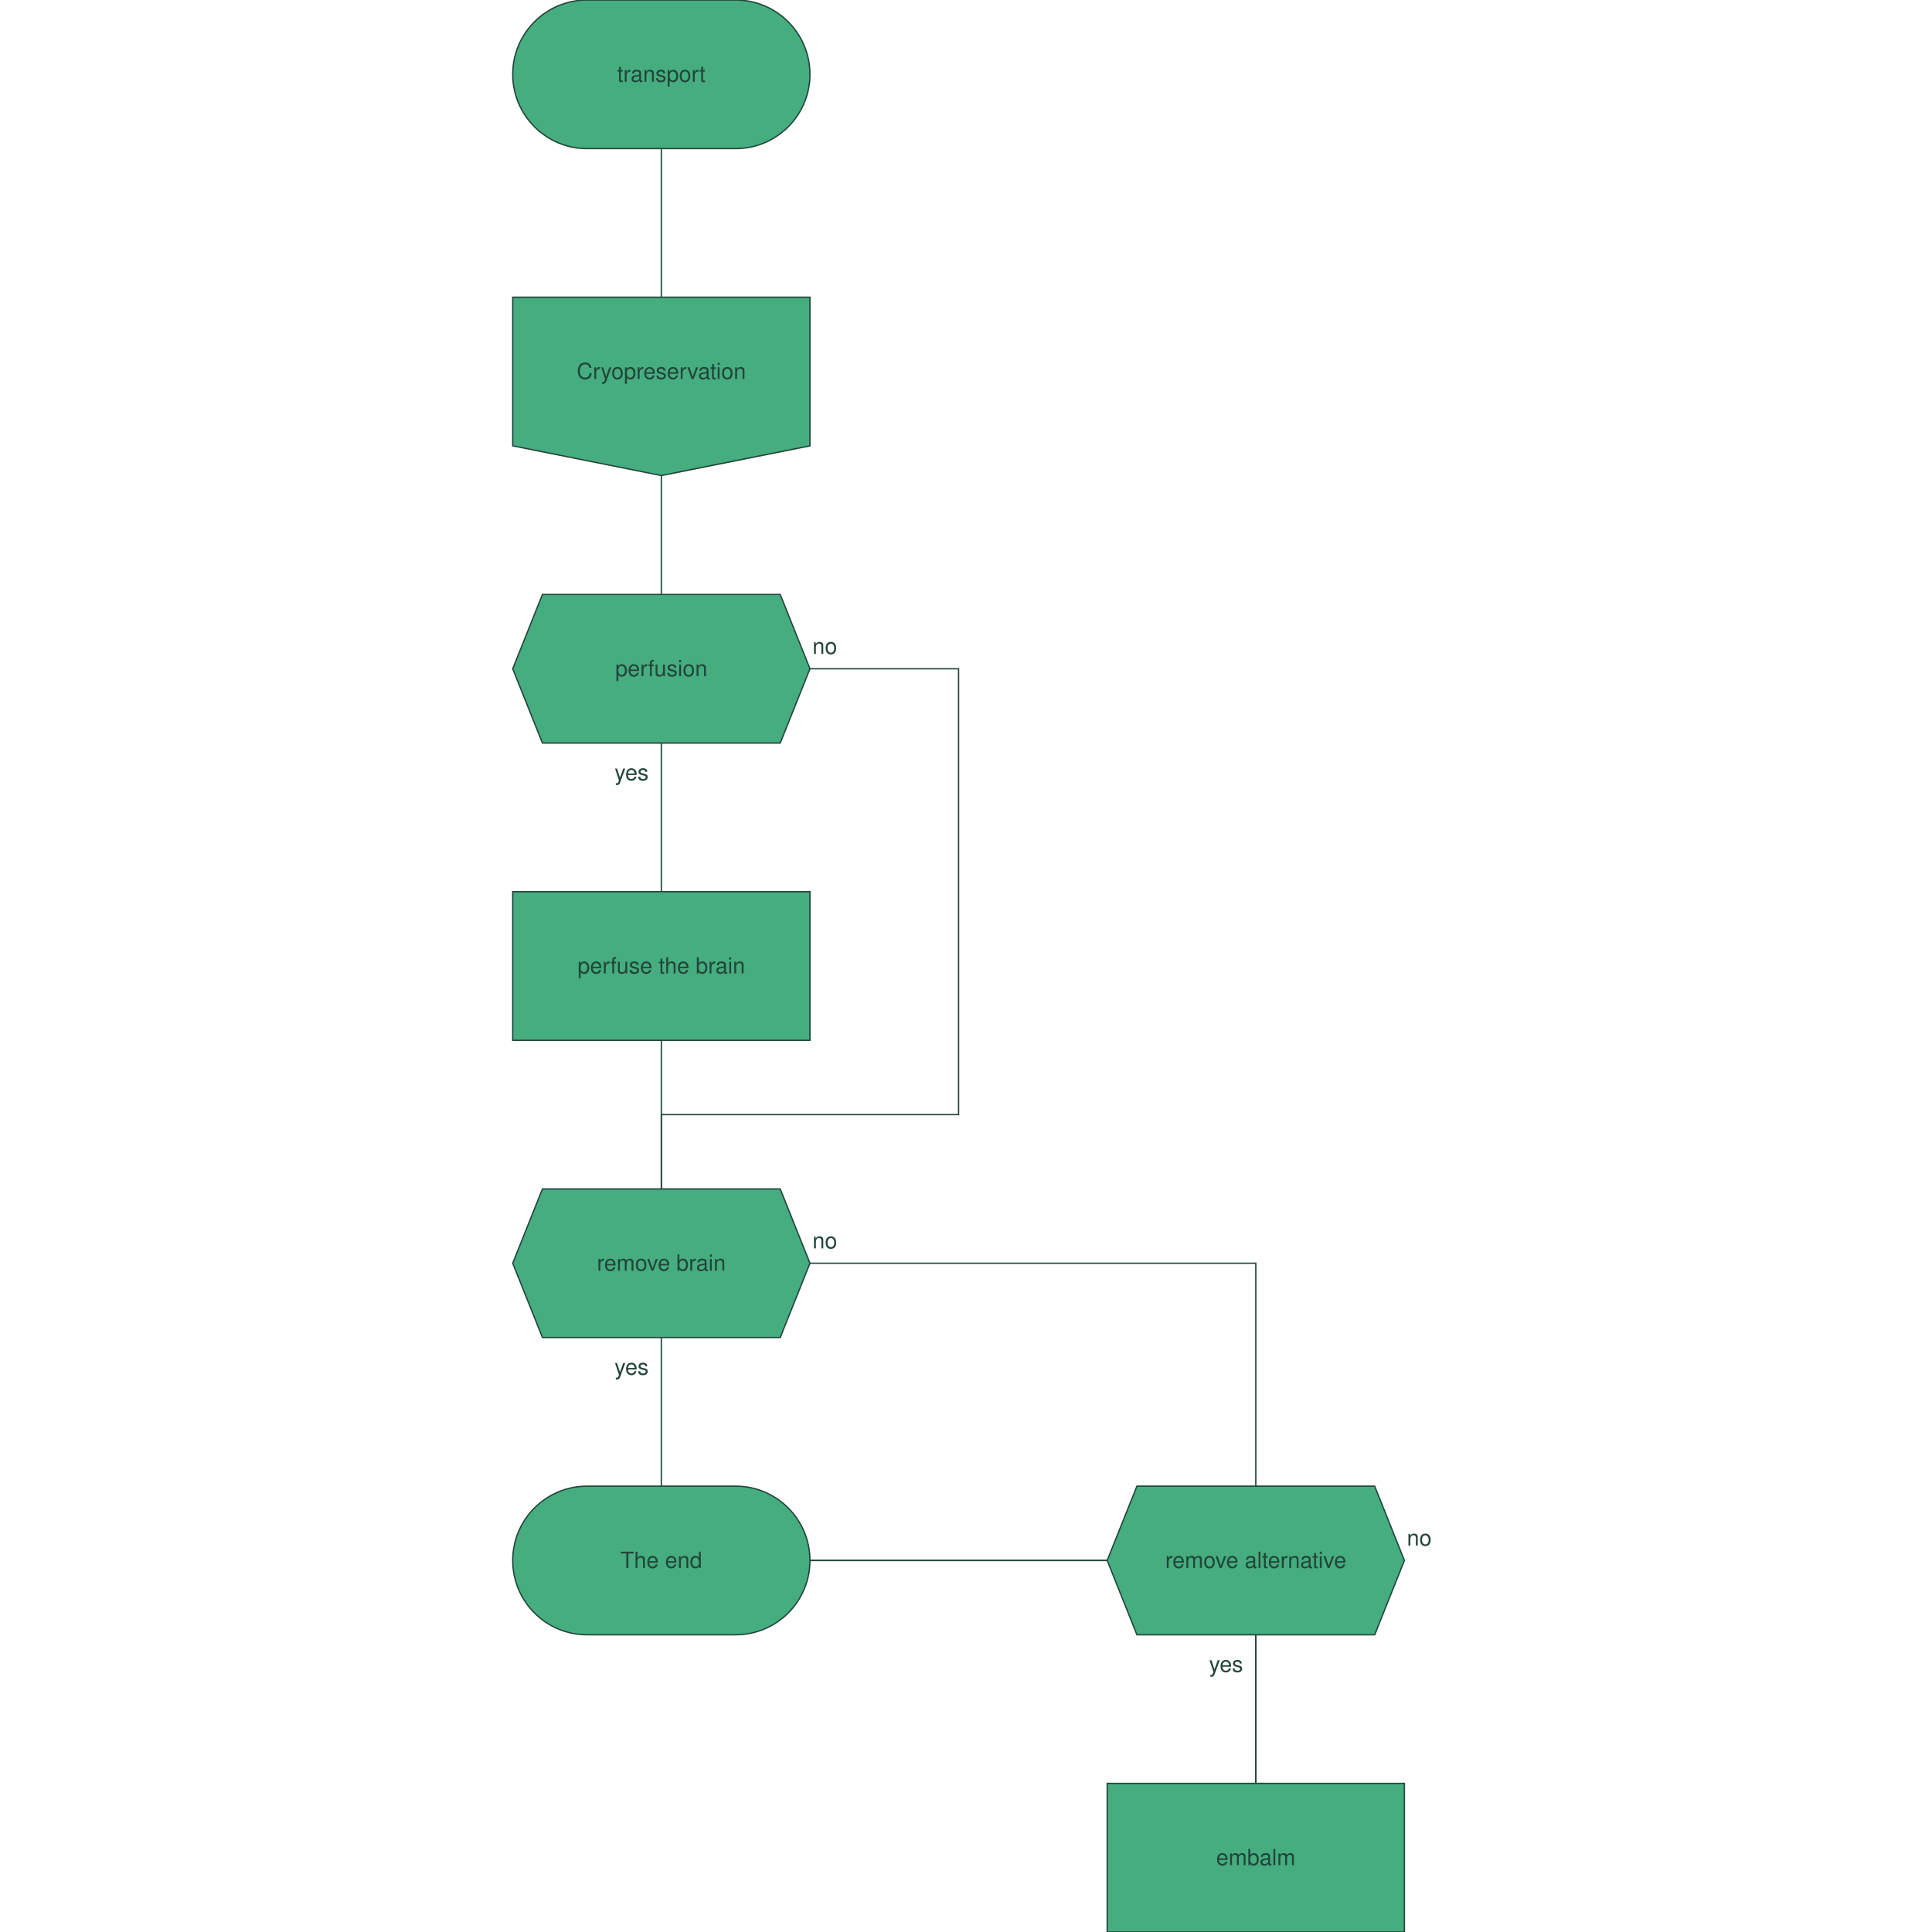
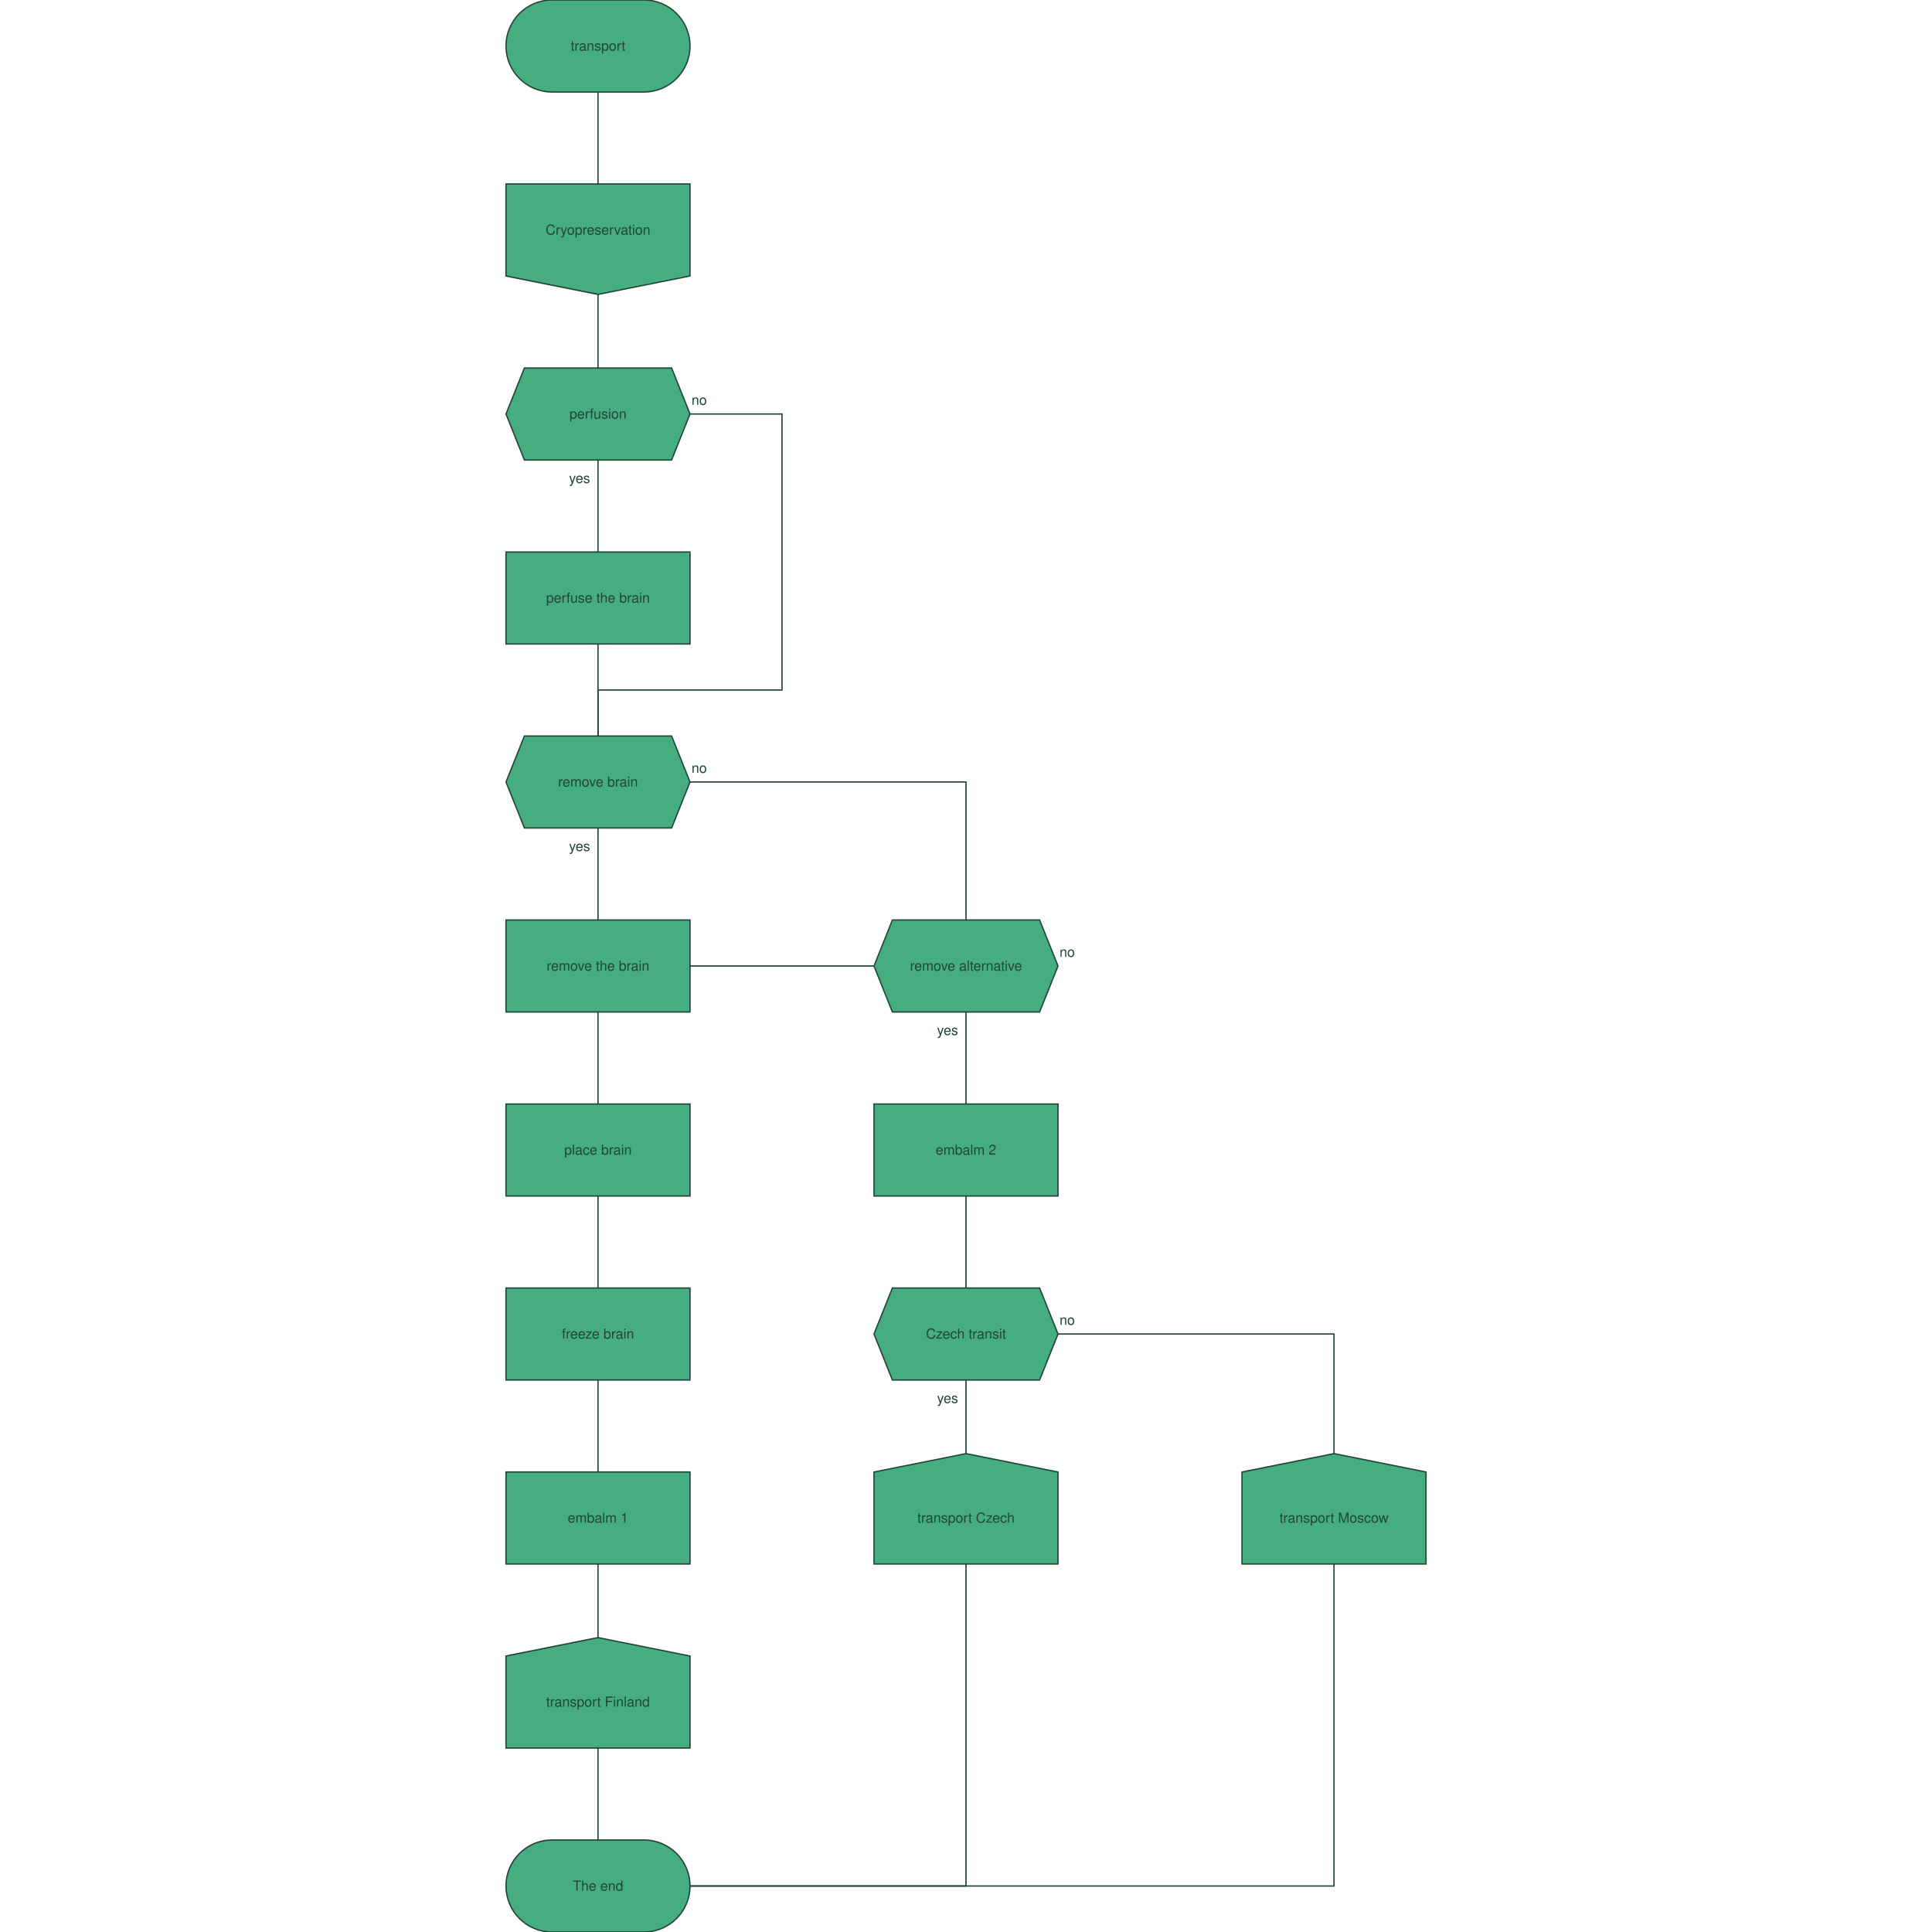
<svg xmlns="http://www.w3.org/2000/svg" font-size="1" viewBox="0.0 0.0 1000.0 1000.0" stroke="rgb(0,0,0)" width="1000" stroke-opacity="1" height="1000" version="1.1">
  <defs />
-   <g stroke-linejoin="miter" fill-opacity="0.0" fill="rgb(0,0,0)" stroke="rgb(34,69,57)" stroke-linecap="butt" stroke-miterlimit="10.0" stroke-opacity="1.0" stroke-width="0.685">
-     <path d="M 650,961.538 v -153.846 h -307.692 " />
+   <g stroke-linejoin="miter" fill-opacity="0.0" fill="rgb(0,0,0)" stroke="rgb(34,69,57)" stroke-linecap="butt" stroke-miterlimit="10.0" stroke-opacity="1.0" stroke-width="0.69">
+     <path d="M 690.476,785.714 v 190.476 h -380.952 " />
  </g>
-   <g stroke-linejoin="miter" fill-opacity="0.0" fill="rgb(0,0,0)" stroke="rgb(34,69,57)" stroke-linecap="butt" stroke-miterlimit="10.0" stroke-opacity="1.0" stroke-width="0.685">
-     <path d="M 650,807.692 v 153.846 " />
+   <g stroke-linejoin="miter" fill-opacity="0.0" fill="rgb(0,0,0)" stroke="rgb(34,69,57)" stroke-linecap="butt" stroke-miterlimit="10.0" stroke-opacity="1.0" stroke-width="0.69">
+     <path d="M 500,785.714 v 190.476 h -190.476 " />
  </g>
-   <g stroke-linejoin="miter" fill-opacity="0.0" fill="rgb(0,0,0)" stroke="rgb(34,69,57)" stroke-linecap="butt" stroke-miterlimit="10.0" stroke-opacity="1.0" stroke-width="0.685">
-     <path d="M 650,807.692 h 0 h -307.692 " />
+   <g stroke-linejoin="miter" fill-opacity="0.0" fill="rgb(0,0,0)" stroke="rgb(34,69,57)" stroke-linecap="butt" stroke-miterlimit="10.0" stroke-opacity="1.0" stroke-width="0.69">
+     <path d="M 500,690.476 h 190.476 v 95.238 " />
  </g>
-   <g stroke-linejoin="miter" fill-opacity="0.0" fill="rgb(0,0,0)" stroke="rgb(34,69,57)" stroke-linecap="butt" stroke-miterlimit="10.0" stroke-opacity="1.0" stroke-width="0.685">
-     <path d="M 342.308,653.846 h 307.692 v 153.846 " />
+   <g stroke-linejoin="miter" fill-opacity="0.0" fill="rgb(0,0,0)" stroke="rgb(34,69,57)" stroke-linecap="butt" stroke-miterlimit="10.0" stroke-opacity="1.0" stroke-width="0.69">
+     <path d="M 500,690.476 v 95.238 " />
  </g>
-   <g stroke-linejoin="miter" fill-opacity="0.0" fill="rgb(0,0,0)" stroke="rgb(34,69,57)" stroke-linecap="butt" stroke-miterlimit="10.0" stroke-opacity="1.0" stroke-width="0.685">
-     <path d="M 342.308,653.846 v 153.846 " />
+   <g stroke-linejoin="miter" fill-opacity="0.0" fill="rgb(0,0,0)" stroke="rgb(34,69,57)" stroke-linecap="butt" stroke-miterlimit="10.0" stroke-opacity="1.0" stroke-width="0.69">
+     <path d="M 500,595.238 v 95.238 " />
  </g>
-   <g stroke-linejoin="miter" fill-opacity="0.0" fill="rgb(0,0,0)" stroke="rgb(34,69,57)" stroke-linecap="butt" stroke-miterlimit="10.0" stroke-opacity="1.0" stroke-width="0.685">
-     <path d="M 342.308,500 v 153.846 " />
+   <g stroke-linejoin="miter" fill-opacity="0.0" fill="rgb(0,0,0)" stroke="rgb(34,69,57)" stroke-linecap="butt" stroke-miterlimit="10.0" stroke-opacity="1.0" stroke-width="0.69">
+     <path d="M 500,500 v 95.238 " />
  </g>
-   <g stroke-linejoin="miter" fill-opacity="0.0" fill="rgb(0,0,0)" stroke="rgb(34,69,57)" stroke-linecap="butt" stroke-miterlimit="10.0" stroke-opacity="1.0" stroke-width="0.685">
-     <path d="M 342.308,346.154 h 153.846 v 230.769 h -153.846 v 76.923 " />
+   <g stroke-linejoin="miter" fill-opacity="0.0" fill="rgb(0,0,0)" stroke="rgb(34,69,57)" stroke-linecap="butt" stroke-miterlimit="10.0" stroke-opacity="1.0" stroke-width="0.69">
+     <path d="M 500,500 h 0 h -190.476 " />
  </g>
-   <g stroke-linejoin="miter" fill-opacity="0.0" fill="rgb(0,0,0)" stroke="rgb(34,69,57)" stroke-linecap="butt" stroke-miterlimit="10.0" stroke-opacity="1.0" stroke-width="0.685">
-     <path d="M 342.308,346.154 v 153.846 " />
+   <g stroke-linejoin="miter" fill-opacity="0.0" fill="rgb(0,0,0)" stroke="rgb(34,69,57)" stroke-linecap="butt" stroke-miterlimit="10.0" stroke-opacity="1.0" stroke-width="0.69">
+     <path d="M 309.524,880.952 v 95.238 " />
  </g>
-   <g stroke-linejoin="miter" fill-opacity="0.0" fill="rgb(0,0,0)" stroke="rgb(34,69,57)" stroke-linecap="butt" stroke-miterlimit="10.0" stroke-opacity="1.0" stroke-width="0.685">
-     <path d="M 342.308,192.308 v 153.846 " />
+   <g stroke-linejoin="miter" fill-opacity="0.0" fill="rgb(0,0,0)" stroke="rgb(34,69,57)" stroke-linecap="butt" stroke-miterlimit="10.0" stroke-opacity="1.0" stroke-width="0.69">
+     <path d="M 309.524,785.714 v 95.238 " />
  </g>
-   <g stroke-linejoin="miter" fill-opacity="0.0" fill="rgb(0,0,0)" stroke="rgb(34,69,57)" stroke-linecap="butt" stroke-miterlimit="10.0" stroke-opacity="1.0" stroke-width="0.685">
-     <path d="M 342.308,38.462 v 153.846 " />
+   <g stroke-linejoin="miter" fill-opacity="0.0" fill="rgb(0,0,0)" stroke="rgb(34,69,57)" stroke-linecap="butt" stroke-miterlimit="10.0" stroke-opacity="1.0" stroke-width="0.69">
+     <path d="M 309.524,690.476 v 95.238 " />
  </g>
-   <g stroke-linejoin="miter" fill-opacity="1.0" fill="rgb(69,173,127)" stroke="rgb(34,69,57)" stroke-linecap="butt" stroke-miterlimit="10.0" stroke-opacity="1.0" stroke-width="0.685">
-     <path d="M 726.923,1000 l -0,-76.923 h -153.846 l -0,76.923 Z" />
+   <g stroke-linejoin="miter" fill-opacity="0.0" fill="rgb(0,0,0)" stroke="rgb(34,69,57)" stroke-linecap="butt" stroke-miterlimit="10.0" stroke-opacity="1.0" stroke-width="0.69">
+     <path d="M 309.524,595.238 v 95.238 " />
  </g>
-   <g stroke-linejoin="miter" fill-opacity="1.0" font-size="11.538px" fill="rgb(34,69,57)" stroke="rgb(0,0,0)" font-weight="300" font-family="helvetica" stroke-linecap="butt" stroke-miterlimit="10.0" stroke-opacity="1.0" stroke-width="2.74">
-     <text transform="matrix(1,0,0,1,650,961.5385)" stroke="none" dominant-baseline="middle" text-anchor="middle">embalm</text>
+   <g stroke-linejoin="miter" fill-opacity="0.0" fill="rgb(0,0,0)" stroke="rgb(34,69,57)" stroke-linecap="butt" stroke-miterlimit="10.0" stroke-opacity="1.0" stroke-width="0.69">
+     <path d="M 309.524,500 v 95.238 " />
  </g>
-   <g stroke-linejoin="miter" fill-opacity="1.0" fill="rgb(69,173,127)" stroke="rgb(34,69,57)" stroke-linecap="butt" stroke-miterlimit="10.0" stroke-opacity="1.0" stroke-width="0.685">
-     <path d="M 588.462,846.154 l -15.385,-38.462 l 15.385,-38.462 h 123.077 l 15.385,38.462 l -15.385,38.462 h -123.077 Z" />
+   <g stroke-linejoin="miter" fill-opacity="0.0" fill="rgb(0,0,0)" stroke="rgb(34,69,57)" stroke-linecap="butt" stroke-miterlimit="10.0" stroke-opacity="1.0" stroke-width="0.69">
+     <path d="M 309.524,404.762 h 190.476 v 95.238 " />
  </g>
-   <g stroke-linejoin="miter" fill-opacity="1.0" font-size="11.538px" fill="rgb(34,69,57)" stroke="rgb(0,0,0)" font-weight="300" font-family="helvetica" stroke-linecap="butt" stroke-miterlimit="10.0" stroke-opacity="1.0" stroke-width="2.74">
-     <text transform="matrix(1,0,0,1,734.6154,796.1538)" stroke="none" dominant-baseline="middle" text-anchor="middle">no</text>
+   <g stroke-linejoin="miter" fill-opacity="0.0" fill="rgb(0,0,0)" stroke="rgb(34,69,57)" stroke-linecap="butt" stroke-miterlimit="10.0" stroke-opacity="1.0" stroke-width="0.69">
+     <path d="M 309.524,404.762 v 95.238 " />
  </g>
-   <g stroke-linejoin="miter" fill-opacity="1.0" font-size="11.538px" fill="rgb(34,69,57)" stroke="rgb(0,0,0)" font-weight="300" font-family="helvetica" stroke-linecap="butt" stroke-miterlimit="10.0" stroke-opacity="1.0" stroke-width="2.74">
-     <text transform="matrix(1,0,0,1,634.6154,861.5385)" stroke="none" dominant-baseline="middle" text-anchor="middle">yes</text>
+   <g stroke-linejoin="miter" fill-opacity="0.0" fill="rgb(0,0,0)" stroke="rgb(34,69,57)" stroke-linecap="butt" stroke-miterlimit="10.0" stroke-opacity="1.0" stroke-width="0.69">
+     <path d="M 309.524,309.524 v 95.238 " />
  </g>
-   <g stroke-linejoin="miter" fill-opacity="1.0" font-size="11.538px" fill="rgb(34,69,57)" stroke="rgb(0,0,0)" font-weight="300" font-family="helvetica" stroke-linecap="butt" stroke-miterlimit="10.0" stroke-opacity="1.0" stroke-width="2.74">
-     <text transform="matrix(1,0,0,1,650,807.6923)" stroke="none" dominant-baseline="middle" text-anchor="middle">remove alternative</text>
+   <g stroke-linejoin="miter" fill-opacity="0.0" fill="rgb(0,0,0)" stroke="rgb(34,69,57)" stroke-linecap="butt" stroke-miterlimit="10.0" stroke-opacity="1.0" stroke-width="0.69">
+     <path d="M 309.524,214.286 h 95.238 v 142.857 h -95.238 v 47.619 " />
  </g>
-   <g stroke-linejoin="miter" fill-opacity="1.0" fill="rgb(69,173,127)" stroke="rgb(34,69,57)" stroke-linecap="butt" stroke-miterlimit="10.0" stroke-opacity="1.0" stroke-width="0.685">
-     <path d="M 419.231,807.692 h 0 c 0,-21.242 -17.22,-38.462 -38.462 -38.462h -76.923 c -21.242,-0 -38.462,17.22 -38.462 38.462h 0 c -0,21.242 17.22,38.462 38.462 38.462h 76.923 c 21.242,0 38.462,-17.22 38.462 -38.462Z" />
+   <g stroke-linejoin="miter" fill-opacity="0.0" fill="rgb(0,0,0)" stroke="rgb(34,69,57)" stroke-linecap="butt" stroke-miterlimit="10.0" stroke-opacity="1.0" stroke-width="0.69">
+     <path d="M 309.524,214.286 v 95.238 " />
  </g>
-   <g stroke-linejoin="miter" fill-opacity="1.0" font-size="11.538px" fill="rgb(34,69,57)" stroke="rgb(0,0,0)" font-weight="300" font-family="helvetica" stroke-linecap="butt" stroke-miterlimit="10.0" stroke-opacity="1.0" stroke-width="2.74">
-     <text transform="matrix(1,0,0,1,342.3077,807.6923)" stroke="none" dominant-baseline="middle" text-anchor="middle">The end</text>
+   <g stroke-linejoin="miter" fill-opacity="0.0" fill="rgb(0,0,0)" stroke="rgb(34,69,57)" stroke-linecap="butt" stroke-miterlimit="10.0" stroke-opacity="1.0" stroke-width="0.69">
+     <path d="M 309.524,119.048 v 95.238 " />
  </g>
-   <g stroke-linejoin="miter" fill-opacity="1.0" fill="rgb(69,173,127)" stroke="rgb(34,69,57)" stroke-linecap="butt" stroke-miterlimit="10.0" stroke-opacity="1.0" stroke-width="0.685">
-     <path d="M 280.769,692.308 l -15.385,-38.462 l 15.385,-38.462 h 123.077 l 15.385,38.462 l -15.385,38.462 h -123.077 Z" />
+   <g stroke-linejoin="miter" fill-opacity="0.0" fill="rgb(0,0,0)" stroke="rgb(34,69,57)" stroke-linecap="butt" stroke-miterlimit="10.0" stroke-opacity="1.0" stroke-width="0.69">
+     <path d="M 309.524,23.809 v 95.238 " />
  </g>
-   <g stroke-linejoin="miter" fill-opacity="1.0" font-size="11.538px" fill="rgb(34,69,57)" stroke="rgb(0,0,0)" font-weight="300" font-family="helvetica" stroke-linecap="butt" stroke-miterlimit="10.0" stroke-opacity="1.0" stroke-width="2.74">
-     <text transform="matrix(1,0,0,1,426.9231,642.3077)" stroke="none" dominant-baseline="middle" text-anchor="middle">no</text>
+   <g stroke-linejoin="miter" fill-opacity="1.0" fill="rgb(69,173,127)" stroke="rgb(34,69,57)" stroke-linecap="butt" stroke-miterlimit="10.0" stroke-opacity="1.0" stroke-width="0.69">
+     <path d="M 642.857,809.524 v -47.619 l 47.619,-9.524 l 47.619,9.524 v 47.619 h -95.238 Z" />
  </g>
-   <g stroke-linejoin="miter" fill-opacity="1.0" font-size="11.538px" fill="rgb(34,69,57)" stroke="rgb(0,0,0)" font-weight="300" font-family="helvetica" stroke-linecap="butt" stroke-miterlimit="10.0" stroke-opacity="1.0" stroke-width="2.74">
-     <text transform="matrix(1,0,0,1,326.9231,707.6923)" stroke="none" dominant-baseline="middle" text-anchor="middle">yes</text>
+   <g stroke-linejoin="miter" fill-opacity="1.0" font-size="7.143px" fill="rgb(34,69,57)" stroke="rgb(0,0,0)" font-weight="300" font-family="helvetica" stroke-linecap="butt" stroke-miterlimit="10.0" stroke-opacity="1.0" stroke-width="2.76">
+     <text transform="matrix(1,0,0,1,690.4762,785.7143)" stroke="none" dominant-baseline="middle" text-anchor="middle">transport Moscow</text>
  </g>
-   <g stroke-linejoin="miter" fill-opacity="1.0" font-size="11.538px" fill="rgb(34,69,57)" stroke="rgb(0,0,0)" font-weight="300" font-family="helvetica" stroke-linecap="butt" stroke-miterlimit="10.0" stroke-opacity="1.0" stroke-width="2.74">
-     <text transform="matrix(1,0,0,1,342.3077,653.8462)" stroke="none" dominant-baseline="middle" text-anchor="middle">remove brain</text>
+   <g stroke-linejoin="miter" fill-opacity="1.0" fill="rgb(69,173,127)" stroke="rgb(34,69,57)" stroke-linecap="butt" stroke-miterlimit="10.0" stroke-opacity="1.0" stroke-width="0.69">
+     <path d="M 452.381,809.524 v -47.619 l 47.619,-9.524 l 47.619,9.524 v 47.619 h -95.238 Z" />
  </g>
-   <g stroke-linejoin="miter" fill-opacity="1.0" fill="rgb(69,173,127)" stroke="rgb(34,69,57)" stroke-linecap="butt" stroke-miterlimit="10.0" stroke-opacity="1.0" stroke-width="0.685">
-     <path d="M 419.231,538.462 l -0,-76.923 h -153.846 l -0,76.923 Z" />
+   <g stroke-linejoin="miter" fill-opacity="1.0" font-size="7.143px" fill="rgb(34,69,57)" stroke="rgb(0,0,0)" font-weight="300" font-family="helvetica" stroke-linecap="butt" stroke-miterlimit="10.0" stroke-opacity="1.0" stroke-width="2.76">
+     <text transform="matrix(1,0,0,1,500,785.7143)" stroke="none" dominant-baseline="middle" text-anchor="middle">transport Czech</text>
  </g>
-   <g stroke-linejoin="miter" fill-opacity="1.0" font-size="11.538px" fill="rgb(34,69,57)" stroke="rgb(0,0,0)" font-weight="300" font-family="helvetica" stroke-linecap="butt" stroke-miterlimit="10.0" stroke-opacity="1.0" stroke-width="2.74">
-     <text transform="matrix(1,0,0,1,342.3077,500)" stroke="none" dominant-baseline="middle" text-anchor="middle">perfuse the brain</text>
+   <g stroke-linejoin="miter" fill-opacity="1.0" fill="rgb(69,173,127)" stroke="rgb(34,69,57)" stroke-linecap="butt" stroke-miterlimit="10.0" stroke-opacity="1.0" stroke-width="0.69">
+     <path d="M 461.905,714.286 l -9.524,-23.809 l 9.524,-23.809 h 76.191 l 9.524,23.809 l -9.524,23.809 h -76.191 Z" />
  </g>
-   <g stroke-linejoin="miter" fill-opacity="1.0" fill="rgb(69,173,127)" stroke="rgb(34,69,57)" stroke-linecap="butt" stroke-miterlimit="10.0" stroke-opacity="1.0" stroke-width="0.685">
-     <path d="M 280.769,384.615 l -15.385,-38.462 l 15.385,-38.462 h 123.077 l 15.385,38.462 l -15.385,38.462 h -123.077 Z" />
+   <g stroke-linejoin="miter" fill-opacity="1.0" font-size="7.143px" fill="rgb(34,69,57)" stroke="rgb(0,0,0)" font-weight="300" font-family="helvetica" stroke-linecap="butt" stroke-miterlimit="10.0" stroke-opacity="1.0" stroke-width="2.76">
+     <text transform="matrix(1,0,0,1,552.381,683.3333)" stroke="none" dominant-baseline="middle" text-anchor="middle">no</text>
  </g>
-   <g stroke-linejoin="miter" fill-opacity="1.0" font-size="11.538px" fill="rgb(34,69,57)" stroke="rgb(0,0,0)" font-weight="300" font-family="helvetica" stroke-linecap="butt" stroke-miterlimit="10.0" stroke-opacity="1.0" stroke-width="2.74">
-     <text transform="matrix(1,0,0,1,426.9231,334.6154)" stroke="none" dominant-baseline="middle" text-anchor="middle">no</text>
+   <g stroke-linejoin="miter" fill-opacity="1.0" font-size="7.143px" fill="rgb(34,69,57)" stroke="rgb(0,0,0)" font-weight="300" font-family="helvetica" stroke-linecap="butt" stroke-miterlimit="10.0" stroke-opacity="1.0" stroke-width="2.76">
+     <text transform="matrix(1,0,0,1,490.4762,723.8095)" stroke="none" dominant-baseline="middle" text-anchor="middle">yes</text>
  </g>
-   <g stroke-linejoin="miter" fill-opacity="1.0" font-size="11.538px" fill="rgb(34,69,57)" stroke="rgb(0,0,0)" font-weight="300" font-family="helvetica" stroke-linecap="butt" stroke-miterlimit="10.0" stroke-opacity="1.0" stroke-width="2.74">
-     <text transform="matrix(1,0,0,1,326.9231,400)" stroke="none" dominant-baseline="middle" text-anchor="middle">yes</text>
+   <g stroke-linejoin="miter" fill-opacity="1.0" font-size="7.143px" fill="rgb(34,69,57)" stroke="rgb(0,0,0)" font-weight="300" font-family="helvetica" stroke-linecap="butt" stroke-miterlimit="10.0" stroke-opacity="1.0" stroke-width="2.76">
+     <text transform="matrix(1,0,0,1,500,690.4762)" stroke="none" dominant-baseline="middle" text-anchor="middle">Czech transit</text>
  </g>
-   <g stroke-linejoin="miter" fill-opacity="1.0" font-size="11.538px" fill="rgb(34,69,57)" stroke="rgb(0,0,0)" font-weight="300" font-family="helvetica" stroke-linecap="butt" stroke-miterlimit="10.0" stroke-opacity="1.0" stroke-width="2.74">
-     <text transform="matrix(1,0,0,1,342.3077,346.1538)" stroke="none" dominant-baseline="middle" text-anchor="middle">perfusion</text>
+   <g stroke-linejoin="miter" fill-opacity="1.0" fill="rgb(69,173,127)" stroke="rgb(34,69,57)" stroke-linecap="butt" stroke-miterlimit="10.0" stroke-opacity="1.0" stroke-width="0.69">
+     <path d="M 547.619,619.048 l -0,-47.619 h -95.238 l -0,47.619 Z" />
  </g>
-   <g stroke-linejoin="miter" fill-opacity="1.0" fill="rgb(69,173,127)" stroke="rgb(34,69,57)" stroke-linecap="butt" stroke-miterlimit="10.0" stroke-opacity="1.0" stroke-width="0.685">
-     <path d="M 265.385,230.769 v -76.923 h 153.846 v 76.923 l -76.923,15.385 Z" />
+   <g stroke-linejoin="miter" fill-opacity="1.0" font-size="7.143px" fill="rgb(34,69,57)" stroke="rgb(0,0,0)" font-weight="300" font-family="helvetica" stroke-linecap="butt" stroke-miterlimit="10.0" stroke-opacity="1.0" stroke-width="2.76">
+     <text transform="matrix(1,0,0,1,500,595.2381)" stroke="none" dominant-baseline="middle" text-anchor="middle">embalm 2</text>
  </g>
-   <g stroke-linejoin="miter" fill-opacity="1.0" font-size="11.538px" fill="rgb(34,69,57)" stroke="rgb(0,0,0)" font-weight="300" font-family="helvetica" stroke-linecap="butt" stroke-miterlimit="10.0" stroke-opacity="1.0" stroke-width="2.74">
-     <text transform="matrix(1,0,0,1,342.3077,192.3077)" stroke="none" dominant-baseline="middle" text-anchor="middle">Cryopreservation</text>
+   <g stroke-linejoin="miter" fill-opacity="1.0" fill="rgb(69,173,127)" stroke="rgb(34,69,57)" stroke-linecap="butt" stroke-miterlimit="10.0" stroke-opacity="1.0" stroke-width="0.69">
+     <path d="M 461.905,523.809 l -9.524,-23.809 l 9.524,-23.809 h 76.191 l 9.524,23.809 l -9.524,23.809 h -76.191 Z" />
  </g>
-   <g stroke-linejoin="miter" fill-opacity="1.0" fill="rgb(69,173,127)" stroke="rgb(34,69,57)" stroke-linecap="butt" stroke-miterlimit="10.0" stroke-opacity="1.0" stroke-width="0.685">
-     <path d="M 419.231,38.462 h 0 c 0,-21.242 -17.22,-38.462 -38.462 -38.462h -76.923 c -21.242,-0 -38.462,17.22 -38.462 38.462h 0 c -0,21.242 17.22,38.462 38.462 38.462h 76.923 c 21.242,0 38.462,-17.22 38.462 -38.462Z" />
+   <g stroke-linejoin="miter" fill-opacity="1.0" font-size="7.143px" fill="rgb(34,69,57)" stroke="rgb(0,0,0)" font-weight="300" font-family="helvetica" stroke-linecap="butt" stroke-miterlimit="10.0" stroke-opacity="1.0" stroke-width="2.76">
+     <text transform="matrix(1,0,0,1,552.381,492.8571)" stroke="none" dominant-baseline="middle" text-anchor="middle">no</text>
  </g>
-   <g stroke-linejoin="miter" fill-opacity="1.0" font-size="11.538px" fill="rgb(34,69,57)" stroke="rgb(0,0,0)" font-weight="300" font-family="helvetica" stroke-linecap="butt" stroke-miterlimit="10.0" stroke-opacity="1.0" stroke-width="2.74">
-     <text transform="matrix(1,0,0,1,342.3077,38.4615)" stroke="none" dominant-baseline="middle" text-anchor="middle">transport</text>
+   <g stroke-linejoin="miter" fill-opacity="1.0" font-size="7.143px" fill="rgb(34,69,57)" stroke="rgb(0,0,0)" font-weight="300" font-family="helvetica" stroke-linecap="butt" stroke-miterlimit="10.0" stroke-opacity="1.0" stroke-width="2.76">
+     <text transform="matrix(1,0,0,1,490.4762,533.3333)" stroke="none" dominant-baseline="middle" text-anchor="middle">yes</text>
+   </g>
+   <g stroke-linejoin="miter" fill-opacity="1.0" font-size="7.143px" fill="rgb(34,69,57)" stroke="rgb(0,0,0)" font-weight="300" font-family="helvetica" stroke-linecap="butt" stroke-miterlimit="10.0" stroke-opacity="1.0" stroke-width="2.76">
+     <text transform="matrix(1,0,0,1,500,500)" stroke="none" dominant-baseline="middle" text-anchor="middle">remove alternative</text>
+   </g>
+   <g stroke-linejoin="miter" fill-opacity="1.0" fill="rgb(69,173,127)" stroke="rgb(34,69,57)" stroke-linecap="butt" stroke-miterlimit="10.0" stroke-opacity="1.0" stroke-width="0.69">
+     <path d="M 357.143,976.191 h 0 c 0,-13.15 -10.66,-23.809 -23.809 -23.809h -47.619 c -13.15,-0 -23.809,10.66 -23.809 23.809h 0 c -0,13.15 10.66,23.809 23.809 23.809h 47.619 c 13.15,0 23.809,-10.66 23.809 -23.809Z" />
+   </g>
+   <g stroke-linejoin="miter" fill-opacity="1.0" font-size="7.143px" fill="rgb(34,69,57)" stroke="rgb(0,0,0)" font-weight="300" font-family="helvetica" stroke-linecap="butt" stroke-miterlimit="10.0" stroke-opacity="1.0" stroke-width="2.76">
+     <text transform="matrix(1,0,0,1,309.5238,976.1905)" stroke="none" dominant-baseline="middle" text-anchor="middle">The end</text>
+   </g>
+   <g stroke-linejoin="miter" fill-opacity="1.0" fill="rgb(69,173,127)" stroke="rgb(34,69,57)" stroke-linecap="butt" stroke-miterlimit="10.0" stroke-opacity="1.0" stroke-width="0.69">
+     <path d="M 261.905,904.762 v -47.619 l 47.619,-9.524 l 47.619,9.524 v 47.619 h -95.238 Z" />
+   </g>
+   <g stroke-linejoin="miter" fill-opacity="1.0" font-size="7.143px" fill="rgb(34,69,57)" stroke="rgb(0,0,0)" font-weight="300" font-family="helvetica" stroke-linecap="butt" stroke-miterlimit="10.0" stroke-opacity="1.0" stroke-width="2.76">
+     <text transform="matrix(1,0,0,1,309.5238,880.9524)" stroke="none" dominant-baseline="middle" text-anchor="middle">transport Finland</text>
+   </g>
+   <g stroke-linejoin="miter" fill-opacity="1.0" fill="rgb(69,173,127)" stroke="rgb(34,69,57)" stroke-linecap="butt" stroke-miterlimit="10.0" stroke-opacity="1.0" stroke-width="0.69">
+     <path d="M 357.143,809.524 l -0,-47.619 h -95.238 l -0,47.619 Z" />
+   </g>
+   <g stroke-linejoin="miter" fill-opacity="1.0" font-size="7.143px" fill="rgb(34,69,57)" stroke="rgb(0,0,0)" font-weight="300" font-family="helvetica" stroke-linecap="butt" stroke-miterlimit="10.0" stroke-opacity="1.0" stroke-width="2.76">
+     <text transform="matrix(1,0,0,1,309.5238,785.7143)" stroke="none" dominant-baseline="middle" text-anchor="middle">embalm 1</text>
+   </g>
+   <g stroke-linejoin="miter" fill-opacity="1.0" fill="rgb(69,173,127)" stroke="rgb(34,69,57)" stroke-linecap="butt" stroke-miterlimit="10.0" stroke-opacity="1.0" stroke-width="0.69">
+     <path d="M 357.143,714.286 l -0,-47.619 h -95.238 l -0,47.619 Z" />
+   </g>
+   <g stroke-linejoin="miter" fill-opacity="1.0" font-size="7.143px" fill="rgb(34,69,57)" stroke="rgb(0,0,0)" font-weight="300" font-family="helvetica" stroke-linecap="butt" stroke-miterlimit="10.0" stroke-opacity="1.0" stroke-width="2.76">
+     <text transform="matrix(1,0,0,1,309.5238,690.4762)" stroke="none" dominant-baseline="middle" text-anchor="middle">freeze brain</text>
+   </g>
+   <g stroke-linejoin="miter" fill-opacity="1.0" fill="rgb(69,173,127)" stroke="rgb(34,69,57)" stroke-linecap="butt" stroke-miterlimit="10.0" stroke-opacity="1.0" stroke-width="0.69">
+     <path d="M 357.143,619.048 l -0,-47.619 h -95.238 l -0,47.619 Z" />
+   </g>
+   <g stroke-linejoin="miter" fill-opacity="1.0" font-size="7.143px" fill="rgb(34,69,57)" stroke="rgb(0,0,0)" font-weight="300" font-family="helvetica" stroke-linecap="butt" stroke-miterlimit="10.0" stroke-opacity="1.0" stroke-width="2.76">
+     <text transform="matrix(1,0,0,1,309.5238,595.2381)" stroke="none" dominant-baseline="middle" text-anchor="middle">place brain</text>
+   </g>
+   <g stroke-linejoin="miter" fill-opacity="1.0" fill="rgb(69,173,127)" stroke="rgb(34,69,57)" stroke-linecap="butt" stroke-miterlimit="10.0" stroke-opacity="1.0" stroke-width="0.69">
+     <path d="M 357.143,523.809 l -0,-47.619 h -95.238 l -0,47.619 Z" />
+   </g>
+   <g stroke-linejoin="miter" fill-opacity="1.0" font-size="7.143px" fill="rgb(34,69,57)" stroke="rgb(0,0,0)" font-weight="300" font-family="helvetica" stroke-linecap="butt" stroke-miterlimit="10.0" stroke-opacity="1.0" stroke-width="2.76">
+     <text transform="matrix(1,0,0,1,309.5238,500)" stroke="none" dominant-baseline="middle" text-anchor="middle">remove the brain</text>
+   </g>
+   <g stroke-linejoin="miter" fill-opacity="1.0" fill="rgb(69,173,127)" stroke="rgb(34,69,57)" stroke-linecap="butt" stroke-miterlimit="10.0" stroke-opacity="1.0" stroke-width="0.69">
+     <path d="M 271.429,428.571 l -9.524,-23.809 l 9.524,-23.809 h 76.191 l 9.524,23.809 l -9.524,23.809 h -76.191 Z" />
+   </g>
+   <g stroke-linejoin="miter" fill-opacity="1.0" font-size="7.143px" fill="rgb(34,69,57)" stroke="rgb(0,0,0)" font-weight="300" font-family="helvetica" stroke-linecap="butt" stroke-miterlimit="10.0" stroke-opacity="1.0" stroke-width="2.76">
+     <text transform="matrix(1,0,0,1,361.9048,397.619)" stroke="none" dominant-baseline="middle" text-anchor="middle">no</text>
+   </g>
+   <g stroke-linejoin="miter" fill-opacity="1.0" font-size="7.143px" fill="rgb(34,69,57)" stroke="rgb(0,0,0)" font-weight="300" font-family="helvetica" stroke-linecap="butt" stroke-miterlimit="10.0" stroke-opacity="1.0" stroke-width="2.76">
+     <text transform="matrix(1,0,0,1,300,438.0952)" stroke="none" dominant-baseline="middle" text-anchor="middle">yes</text>
+   </g>
+   <g stroke-linejoin="miter" fill-opacity="1.0" font-size="7.143px" fill="rgb(34,69,57)" stroke="rgb(0,0,0)" font-weight="300" font-family="helvetica" stroke-linecap="butt" stroke-miterlimit="10.0" stroke-opacity="1.0" stroke-width="2.76">
+     <text transform="matrix(1,0,0,1,309.5238,404.7619)" stroke="none" dominant-baseline="middle" text-anchor="middle">remove brain</text>
+   </g>
+   <g stroke-linejoin="miter" fill-opacity="1.0" fill="rgb(69,173,127)" stroke="rgb(34,69,57)" stroke-linecap="butt" stroke-miterlimit="10.0" stroke-opacity="1.0" stroke-width="0.69">
+     <path d="M 357.143,333.333 l -0,-47.619 h -95.238 l -0,47.619 Z" />
+   </g>
+   <g stroke-linejoin="miter" fill-opacity="1.0" font-size="7.143px" fill="rgb(34,69,57)" stroke="rgb(0,0,0)" font-weight="300" font-family="helvetica" stroke-linecap="butt" stroke-miterlimit="10.0" stroke-opacity="1.0" stroke-width="2.76">
+     <text transform="matrix(1,0,0,1,309.5238,309.5238)" stroke="none" dominant-baseline="middle" text-anchor="middle">perfuse the brain</text>
+   </g>
+   <g stroke-linejoin="miter" fill-opacity="1.0" fill="rgb(69,173,127)" stroke="rgb(34,69,57)" stroke-linecap="butt" stroke-miterlimit="10.0" stroke-opacity="1.0" stroke-width="0.69">
+     <path d="M 271.429,238.095 l -9.524,-23.809 l 9.524,-23.809 h 76.191 l 9.524,23.809 l -9.524,23.809 h -76.191 Z" />
+   </g>
+   <g stroke-linejoin="miter" fill-opacity="1.0" font-size="7.143px" fill="rgb(34,69,57)" stroke="rgb(0,0,0)" font-weight="300" font-family="helvetica" stroke-linecap="butt" stroke-miterlimit="10.0" stroke-opacity="1.0" stroke-width="2.76">
+     <text transform="matrix(1,0,0,1,361.9048,207.1429)" stroke="none" dominant-baseline="middle" text-anchor="middle">no</text>
+   </g>
+   <g stroke-linejoin="miter" fill-opacity="1.0" font-size="7.143px" fill="rgb(34,69,57)" stroke="rgb(0,0,0)" font-weight="300" font-family="helvetica" stroke-linecap="butt" stroke-miterlimit="10.0" stroke-opacity="1.0" stroke-width="2.76">
+     <text transform="matrix(1,0,0,1,300,247.619)" stroke="none" dominant-baseline="middle" text-anchor="middle">yes</text>
+   </g>
+   <g stroke-linejoin="miter" fill-opacity="1.0" font-size="7.143px" fill="rgb(34,69,57)" stroke="rgb(0,0,0)" font-weight="300" font-family="helvetica" stroke-linecap="butt" stroke-miterlimit="10.0" stroke-opacity="1.0" stroke-width="2.76">
+     <text transform="matrix(1,0,0,1,309.5238,214.2857)" stroke="none" dominant-baseline="middle" text-anchor="middle">perfusion</text>
+   </g>
+   <g stroke-linejoin="miter" fill-opacity="1.0" fill="rgb(69,173,127)" stroke="rgb(34,69,57)" stroke-linecap="butt" stroke-miterlimit="10.0" stroke-opacity="1.0" stroke-width="0.69">
+     <path d="M 261.905,142.857 v -47.619 h 95.238 v 47.619 l -47.619,9.524 Z" />
+   </g>
+   <g stroke-linejoin="miter" fill-opacity="1.0" font-size="7.143px" fill="rgb(34,69,57)" stroke="rgb(0,0,0)" font-weight="300" font-family="helvetica" stroke-linecap="butt" stroke-miterlimit="10.0" stroke-opacity="1.0" stroke-width="2.76">
+     <text transform="matrix(1,0,0,1,309.5238,119.0476)" stroke="none" dominant-baseline="middle" text-anchor="middle">Cryopreservation</text>
+   </g>
+   <g stroke-linejoin="miter" fill-opacity="1.0" fill="rgb(69,173,127)" stroke="rgb(34,69,57)" stroke-linecap="butt" stroke-miterlimit="10.0" stroke-opacity="1.0" stroke-width="0.69">
+     <path d="M 357.143,23.809 h 0 c 0,-13.15 -10.66,-23.809 -23.809 -23.809h -47.619 c -13.15,-0 -23.809,10.66 -23.809 23.809h 0 c -0,13.15 10.66,23.809 23.809 23.809h 47.619 c 13.15,0 23.809,-10.66 23.809 -23.809Z" />
+   </g>
+   <g stroke-linejoin="miter" fill-opacity="1.0" font-size="7.143px" fill="rgb(34,69,57)" stroke="rgb(0,0,0)" font-weight="300" font-family="helvetica" stroke-linecap="butt" stroke-miterlimit="10.0" stroke-opacity="1.0" stroke-width="2.76">
+     <text transform="matrix(1,0,0,1,309.5238,23.8095)" stroke="none" dominant-baseline="middle" text-anchor="middle">transport</text>
  </g>
</svg>
